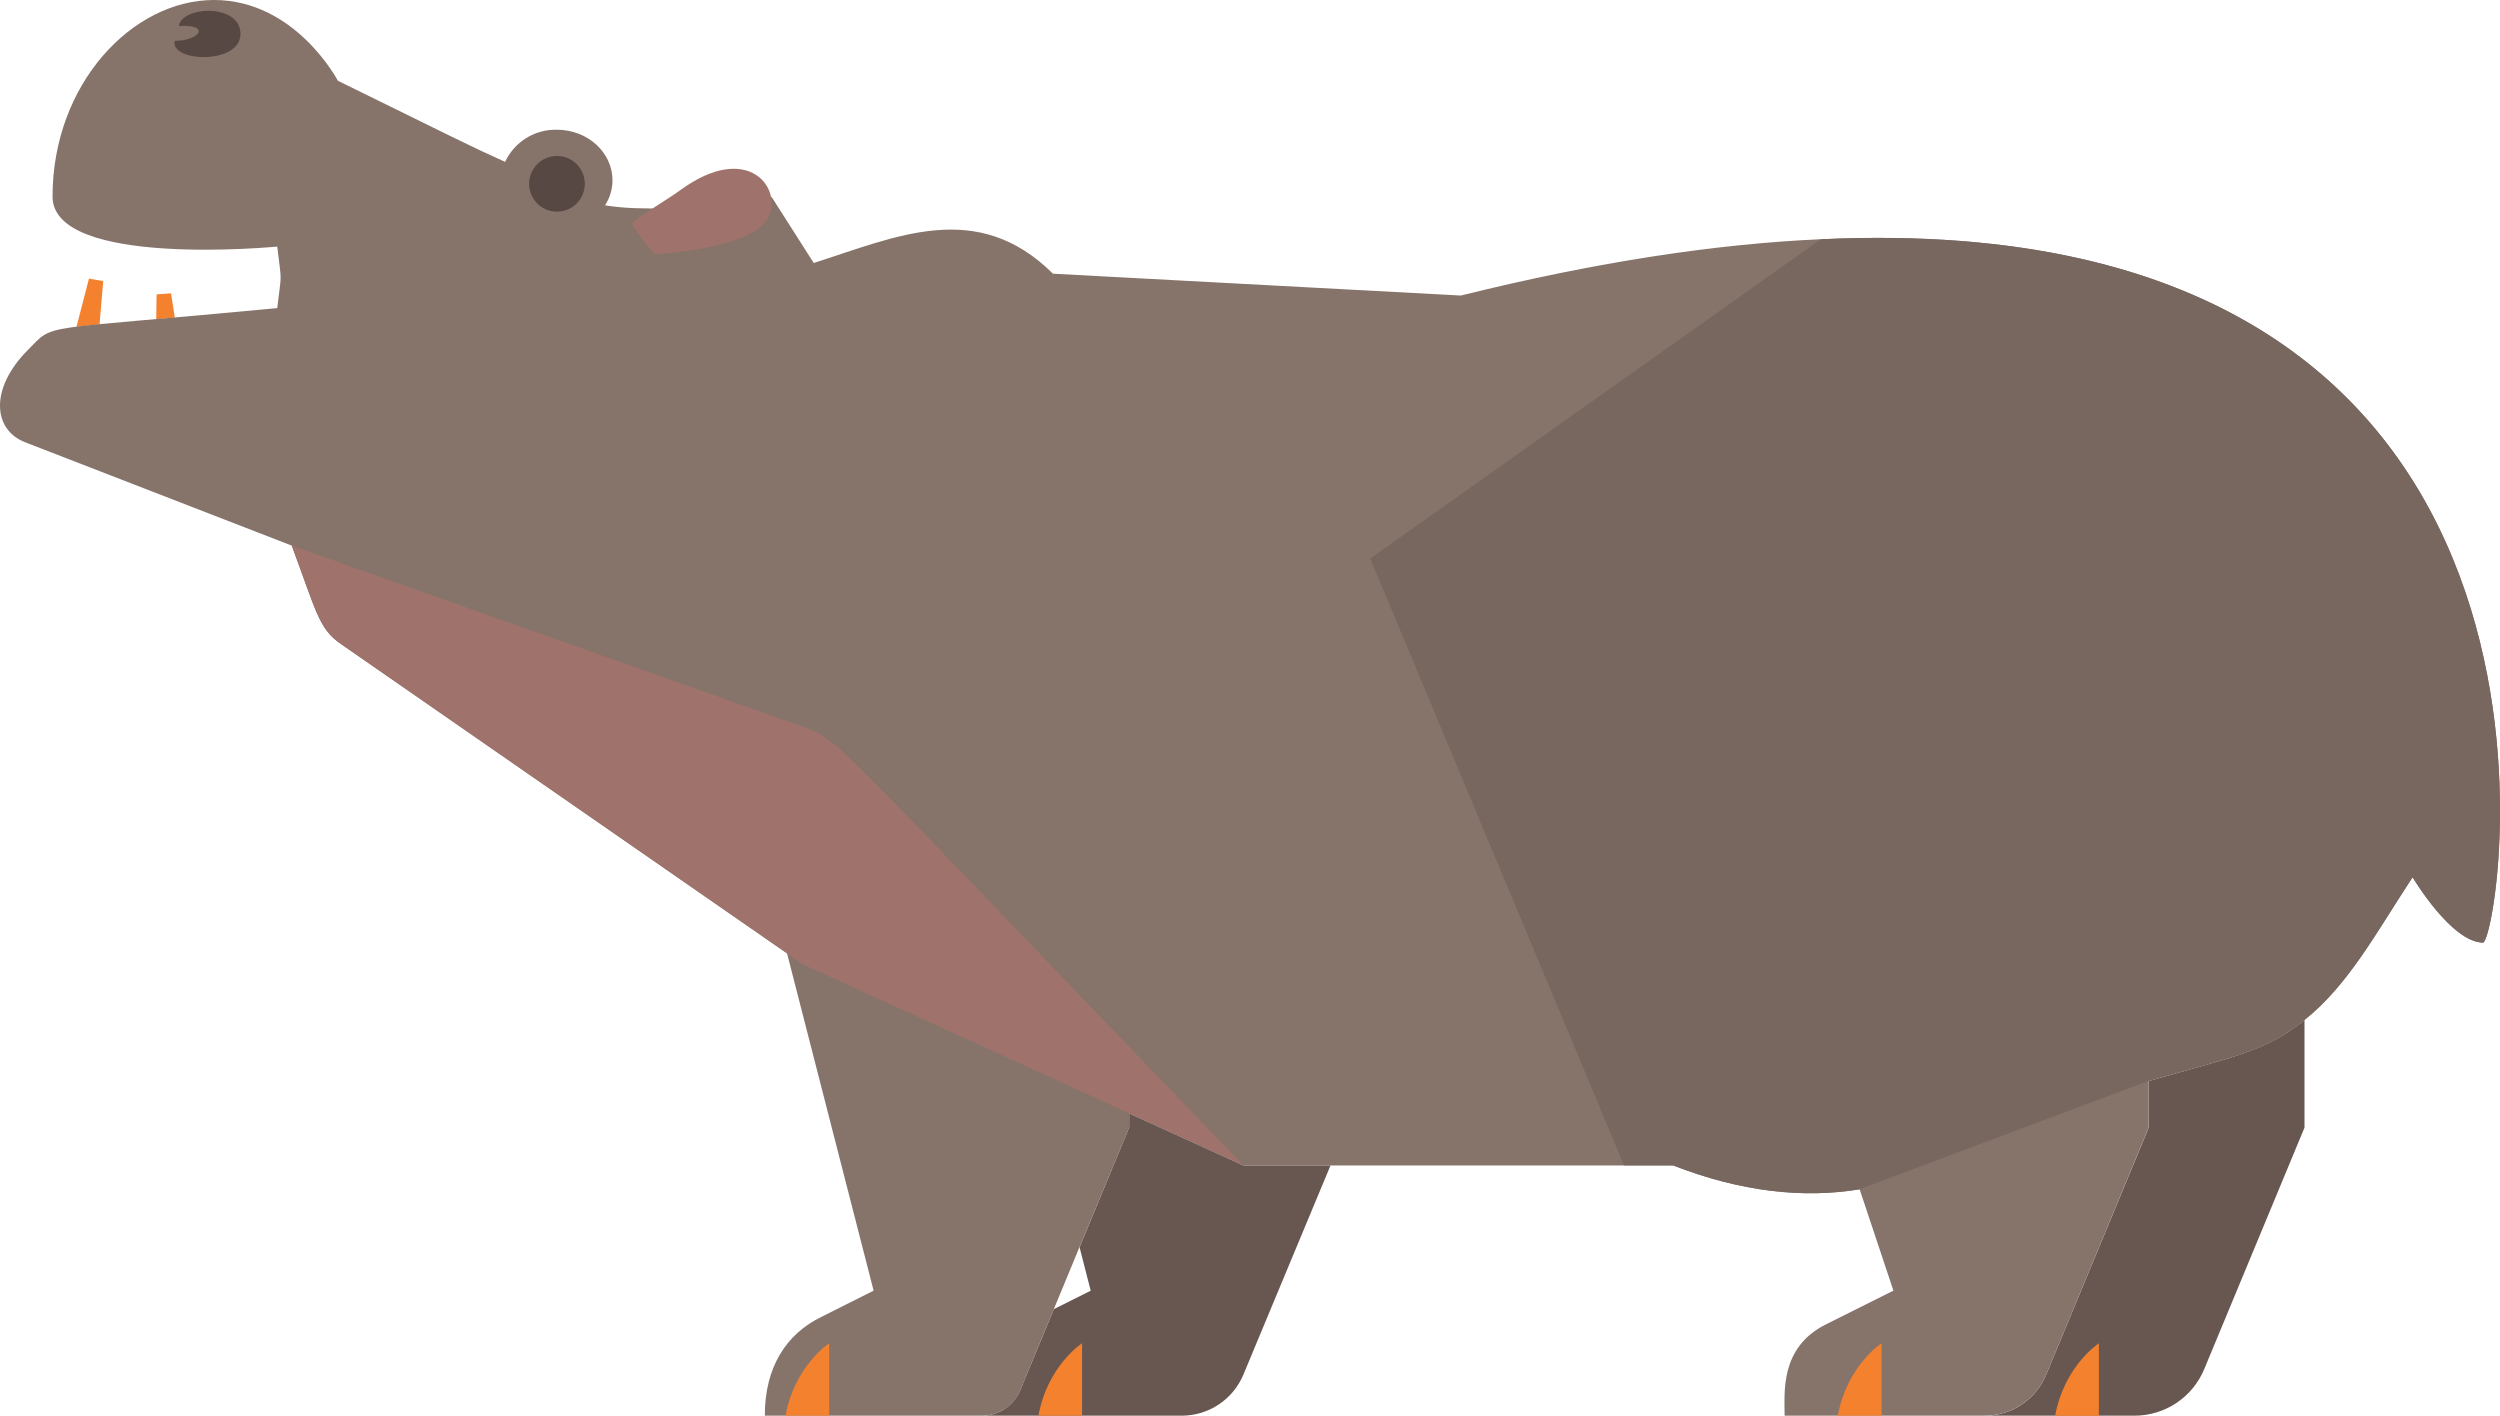
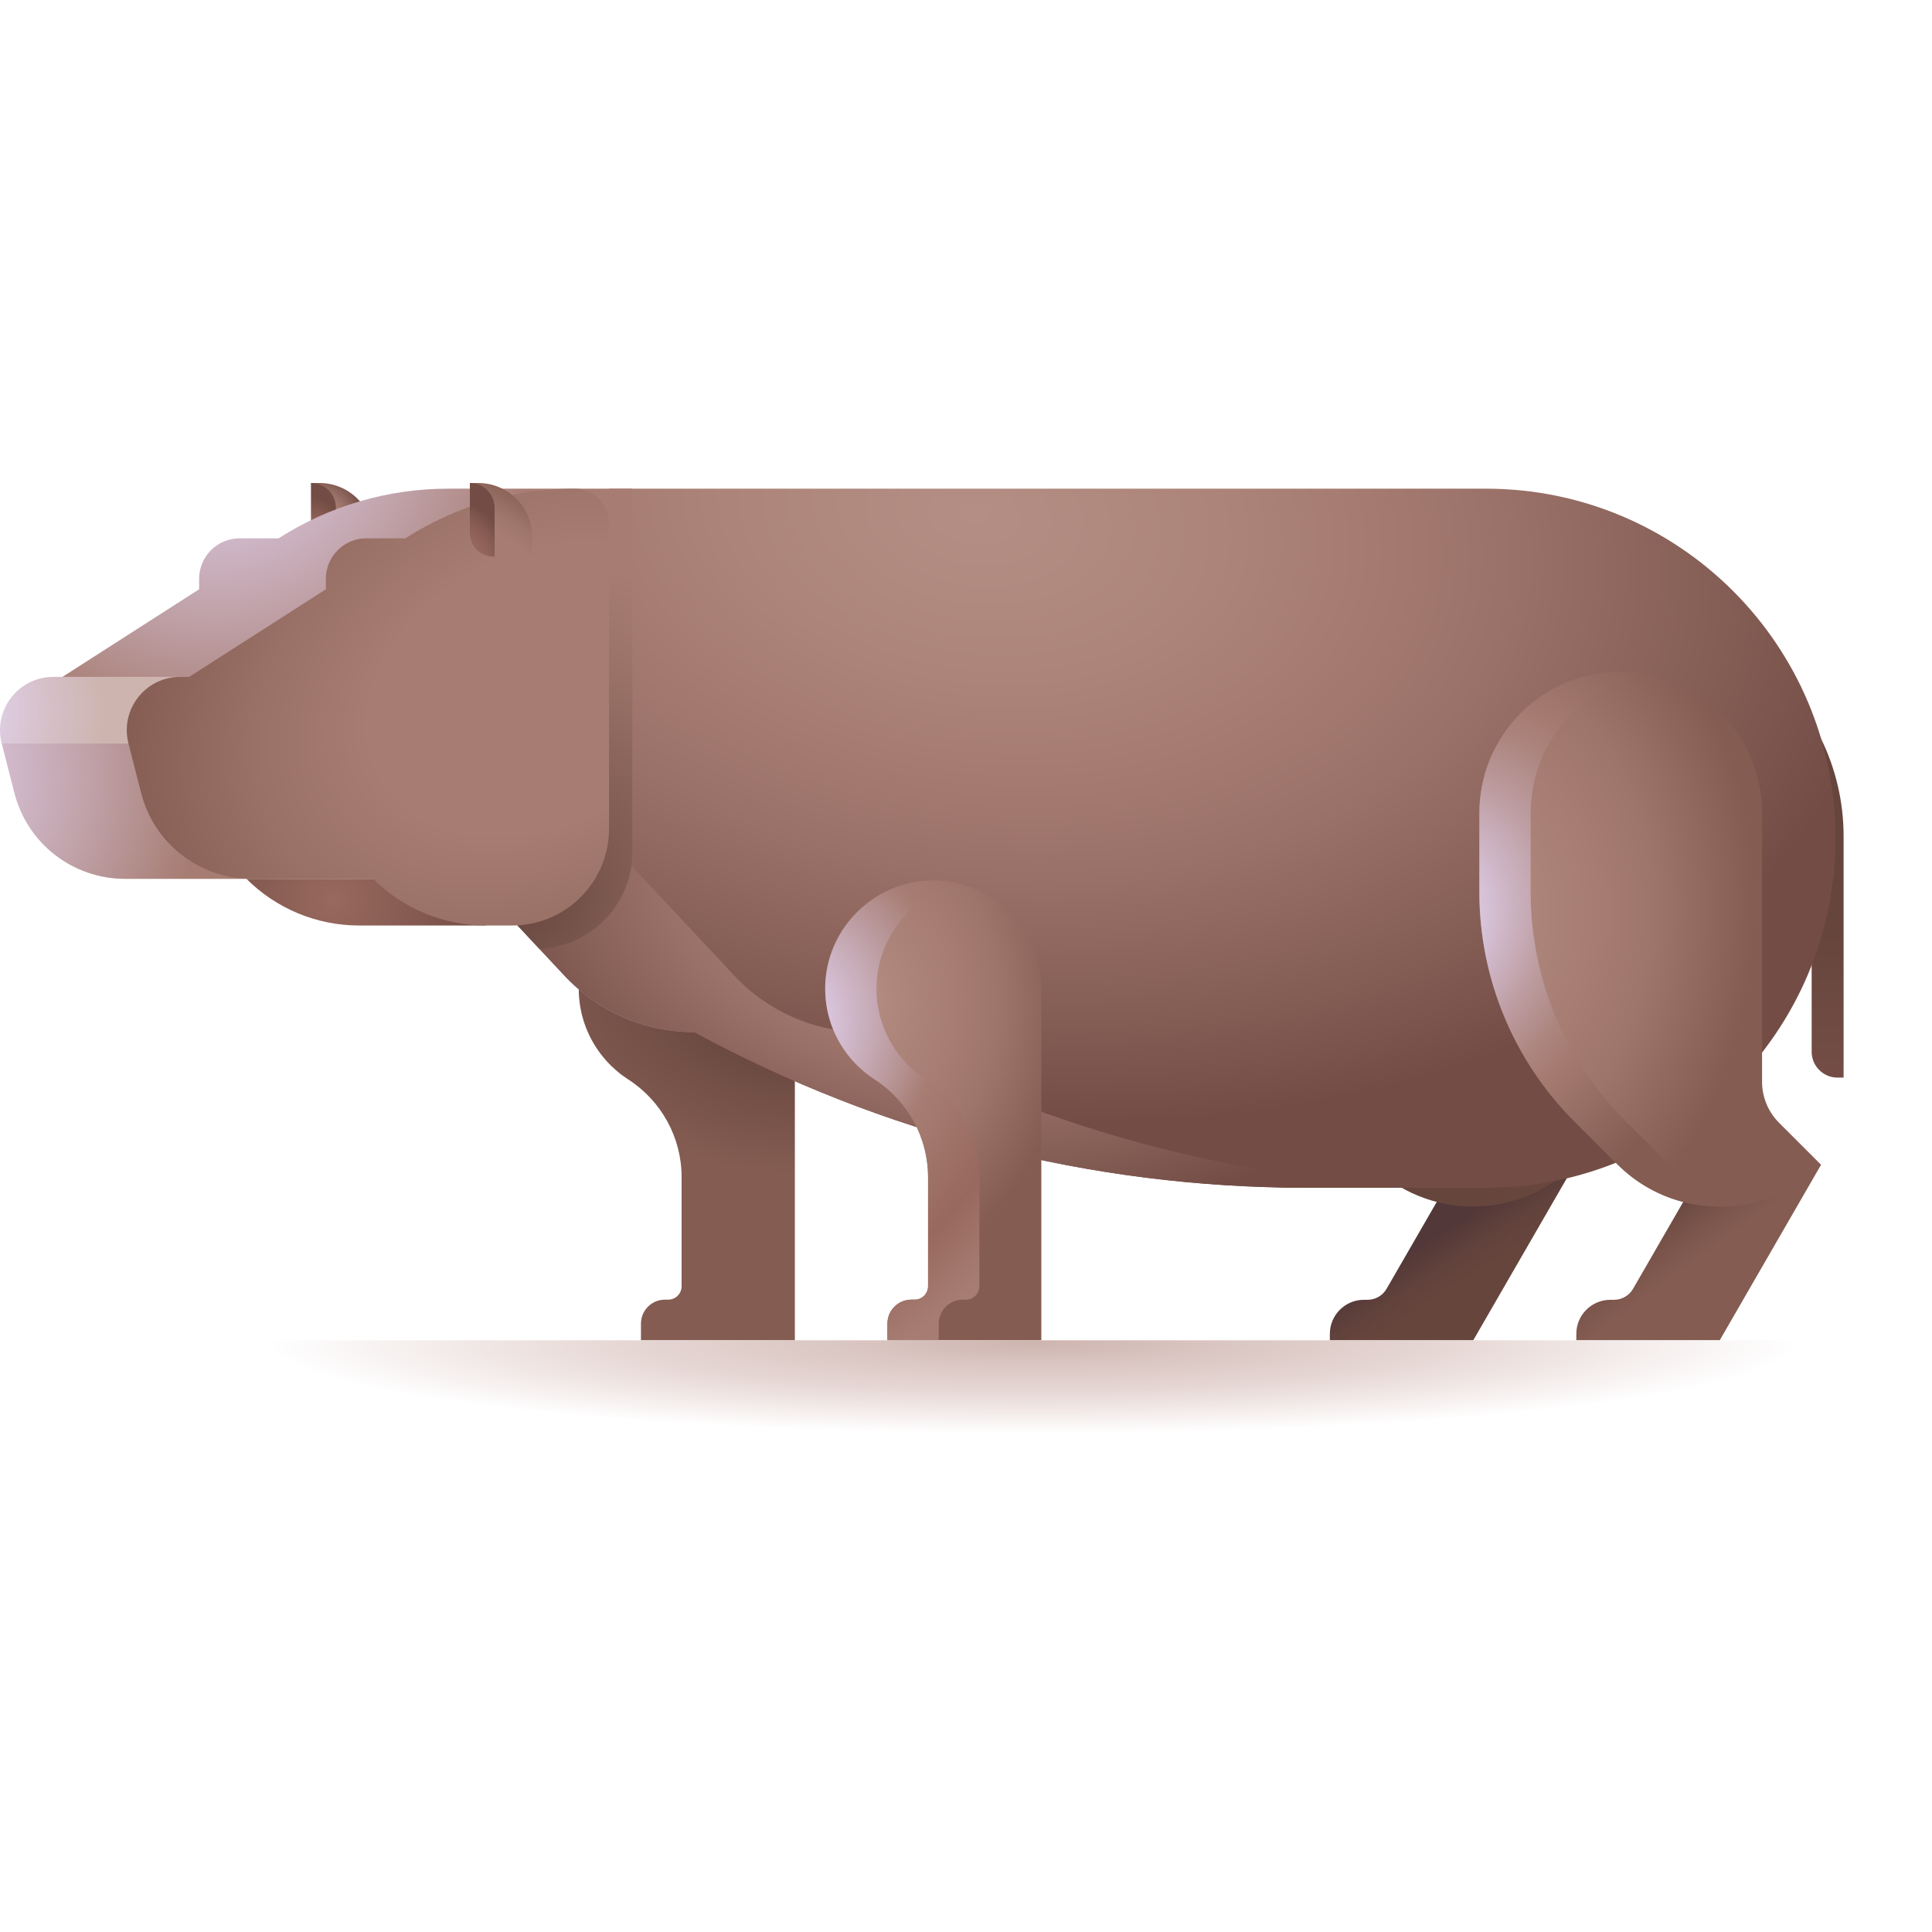
- <svg xmlns="http://www.w3.org/2000/svg" viewBox="0 0 650 368.1">
-   <defs>
-     <style>.cls-1{fill:#675750;}.cls-2{fill:#f4812e;}.cls-3{fill:#86736a;}.cls-4{fill:#9f736b;}.cls-5{fill:#574844;}.cls-6{fill:#77675f;}</style>
-   </defs>
-   <g id="Layer_2" data-name="Layer 2">
-     <g id="Слой_1" data-name="Слой 1">
-       <path class="cls-1" d="M558.68,281.05v12.09L532,357.43a17.26,17.26,0,0,1-15.94,10.65H555A19.64,19.64,0,0,0,573.09,356l26.08-62.82V265.21C589,273.33,581.33,274.58,558.68,281.05Z" />
-       <path class="cls-1" d="M293.58,289.47v3.67l-12.9,31.12,2.9,11.32L274,340.37l-8.75,21.09a10.82,10.82,0,0,1-9.95,6.62v0h52a17.37,17.37,0,0,0,16-10.72L345.94,303H323.25Z" />
-       <path class="cls-2" d="M26.84,73.08l-3.71-.64L19.88,85c1.66-.21,3.64-.42,6-.66Z" />
-       <path class="cls-2" d="M44.47,76.26l-3.76.28L40.62,83l4.84-.42Z" />
-       <path class="cls-3" d="M645.63,245.08c-8.26,0-18.36-17-18.36-17-9.72,14.83-16.71,28-28.12,37.13-10.1,8.09-17.62,9.3-40.49,15.82v12.1L532,357.44a17.31,17.31,0,0,1-15.93,10.63H464c0-5.89-1.31-17.72,10.73-23.72l17.56-8.78-8.78-26.34c-14.73,2.42-30.87.63-48.48-6.21H323.25L293.6,289.46v3.68l-12.94,31.13L274,340.36l-8.72,21.08a10.77,10.77,0,0,1-9.94,6.63H198.85c0-12.78,5.68-21.25,14.67-25.66l13.62-6.84-22.51-87.7L88.69,167.47c-5.73-3.84-6.31-8.1-12.83-25.61L6.56,115c-8.57-3.32-9.15-14.15.68-24,7.21-7.21,1.27-4.84,64.84-10.89,1.15-9.88,1.2-5.88,0-16,0,0-58.42,5.68-58.42-13C13.66,21.88,34.37,0,55.62,0S87.85,21,87.85,21c29.92,14.67,34.34,17,43.48,21.08a14.48,14.48,0,0,1,13.46-8.35c8,0,14.46,5.89,14.46,13.19a12.1,12.1,0,0,1-1.94,6.47c5.36.84,9.31.84,18.93.84l24.4-3,10.93,17.15c21.45-6.84,42.49-16.78,62.2,2.78l106.06,5.68C415.43,68,446.4,63.41,473.37,62.2,681.59,52.53,650.31,243.19,645.63,245.08Z" />
-       <path class="cls-2" d="M215.59,349.24v18.84H204.23C206.6,355.07,215.59,349.24,215.59,349.24Z" />
-       <path class="cls-2" d="M281.34,349.24v18.84H270C272.35,355.07,281.34,349.24,281.34,349.24Z" />
-       <path class="cls-2" d="M489.2,349.24v18.84H477.83C480.21,355.07,489.2,349.24,489.2,349.24Z" />
-       <path class="cls-2" d="M545.71,349.26V368.1H534.34C536.71,355.09,545.71,349.26,545.71,349.26Z" />
-       <path class="cls-4" d="M323.27,303,208.75,250.73,88.69,167.48c-5.84-4-6.52-8.71-12.84-25.62L207.7,188.57C218.66,192.45,211.93,187.57,323.27,303Z" />
-       <path class="cls-4" d="M199.58,56.86c-4.45,7.89-29.35,9.29-29.35,9.29s-6.13-7.21-5.87-8.09,9.07-6.11,12.56-8.65C194.58,36.52,203.89,49.19,199.58,56.86Z" />
-       <path class="cls-5" d="M152.05,47.78a7.24,7.24,0,1,1-7.24-7.23A7.24,7.24,0,0,1,152.05,47.78Z" />
-       <path class="cls-5" d="M62.5,8.29c-.7-7.43-15.18-6.67-16-1.54,8.5-.44,5.36,3.88-1.07,3.88C44.11,16.29,63.33,16.93,62.5,8.29Z" />
-       <path class="cls-6" d="M645.63,245.08c-8.26,0-18.36-17-18.36-17-9.72,14.83-16.71,28-28.12,37.13-10.1,8.09-17.62,9.3-40.49,15.82l-75.19,28.19c-14.73,2.42-30.87.63-48.48-6.21H422.26l-66-157.79,117.15-83C681.59,52.53,650.31,243.19,645.63,245.08Z" />
+ <svg xmlns="http://www.w3.org/2000/svg" xmlns:xlink="http://www.w3.org/1999/xlink" id="Capa_1" enable-background="new 0 0 512 512" height="512" viewBox="0 0 512 512" width="512">
+   <linearGradient id="SVGID_1_" gradientUnits="userSpaceOnUse" x1="393.965" x2="379.87" y1="346.007" y2="324.241">
+     <stop offset=".33" stop-color="#66453d" />
+     <stop offset=".576" stop-color="#61423c" />
+     <stop offset=".85" stop-color="#543938" />
+     <stop offset=".88" stop-color="#523838" />
+   </linearGradient>
+   <linearGradient id="SVGID_2_" gradientUnits="userSpaceOnUse" x1="456.126" x2="440.768" y1="340.041" y2="319.148">
+     <stop offset=".33" stop-color="#845c52" />
+     <stop offset=".619" stop-color="#7a544b" />
+     <stop offset="1" stop-color="#66453d" />
+   </linearGradient>
+   <linearGradient id="lg1">
+     <stop offset="0" stop-color="#e4d5f4" />
+     <stop offset=".209" stop-color="#dac6de" />
+     <stop offset=".64" stop-color="#bfa0a6" />
+     <stop offset=".996" stop-color="#a77d73" />
+   </linearGradient>
+   <radialGradient id="SVGID_3_" cx="-25.708" cy="206.194" gradientUnits="userSpaceOnUse" r="79.211" xlink:href="#lg1" />
+   <radialGradient id="SVGID_4_" cx="88.28" cy="238.496" gradientUnits="userSpaceOnUse" r="40.156">
+     <stop offset="0" stop-color="#98695e" />
+     <stop offset=".626" stop-color="#82584f" />
+     <stop offset=".996" stop-color="#734d45" />
+   </radialGradient>
+   <radialGradient id="SVGID_5_" cx="-15.927" cy="188.481" gradientUnits="userSpaceOnUse" r="56.058">
+     <stop offset=".11" stop-color="#e4d5f4" />
+     <stop offset=".473" stop-color="#d7c2cc" />
+     <stop offset=".783" stop-color="#ceb4af" />
+   </radialGradient>
+   <radialGradient id="SVGID_6_" cx="83.888" cy="138.45" gradientUnits="userSpaceOnUse" r="18.242">
+     <stop offset=".339" stop-color="#a77d73" />
+     <stop offset=".464" stop-color="#9a7167" />
+     <stop offset=".698" stop-color="#765048" />
+     <stop offset=".717" stop-color="#734d45" />
+   </radialGradient>
+   <radialGradient id="SVGID_7_" cx="80.372" cy="143.653" gradientUnits="userSpaceOnUse" r="12.2">
+     <stop offset="0" stop-color="#b48e84" />
+     <stop offset=".223" stop-color="#a1766b" />
+     <stop offset=".381" stop-color="#98695e" />
+     <stop offset=".93" stop-color="#785048" />
+     <stop offset="1" stop-color="#734d45" />
+   </radialGradient>
+   <radialGradient id="SVGID_8_" cx="56.708" cy="109.994" gradientUnits="userSpaceOnUse" r="85.581" xlink:href="#lg1" />
+   <radialGradient id="SVGID_9_" cx="363.239" cy="283.733" fx="379.048" fy="359.777" gradientTransform="matrix(.976 -.216 .113 .509 -23.361 217.903)" gradientUnits="userSpaceOnUse" r="116.309">
+     <stop offset="0" stop-color="#66453d" />
+     <stop offset=".583" stop-color="#69473f" />
+     <stop offset=".952" stop-color="#714c44" />
+     <stop offset="1" stop-color="#734d45" />
+   </radialGradient>
+   <radialGradient id="SVGID_10_" cx="190.306" cy="254.398" fx="195.981" fy="238" gradientTransform="matrix(-.371 .929 -1.279 -.51 586.064 207.362)" gradientUnits="userSpaceOnUse" r="71.537">
+     <stop offset=".134" stop-color="#66453d" />
+     <stop offset=".306" stop-color="#704d44" />
+     <stop offset=".689" stop-color="#845c52" />
+   </radialGradient>
+   <linearGradient id="SVGID_11_" gradientTransform="matrix(.631 0 0 .66 388.105 61.31)" gradientUnits="userSpaceOnUse" x1="152.629" x2="152.629" y1="336.12" y2="223.457">
+     <stop offset=".003" stop-color="#734d45" />
+     <stop offset=".487" stop-color="#66453d" />
+     <stop offset=".501" stop-color="#66453d" />
+   </linearGradient>
+   <linearGradient id="lg2">
+     <stop offset="0" stop-color="#b48e84" />
+     <stop offset=".257" stop-color="#ac847a" />
+     <stop offset=".381" stop-color="#a77d73" />
+     <stop offset=".561" stop-color="#9a7168" />
+     <stop offset=".888" stop-color="#79534b" />
+     <stop offset=".943" stop-color="#734d45" />
+   </linearGradient>
+   <radialGradient id="SVGID_12_" cx="258.05" cy="136.225" gradientTransform="matrix(.989 .15 -.098 .647 16.259 9.416)" gradientUnits="userSpaceOnUse" r="257.556" xlink:href="#lg2" />
+   <radialGradient id="SVGID_13_" cx="160.66" cy="274.841" gradientUnits="userSpaceOnUse" r="96.235">
+     <stop offset="0" stop-color="#ddc8f1" />
+     <stop offset=".008" stop-color="#dac5ec" />
+     <stop offset=".105" stop-color="#bca0b6" />
+     <stop offset=".196" stop-color="#a4828b" />
+     <stop offset=".277" stop-color="#926d6c" />
+     <stop offset=".345" stop-color="#886159" />
+     <stop offset=".393" stop-color="#845c52" />
+     <stop offset=".615" stop-color="#7c554c" />
+     <stop offset=".986" stop-color="#734d45" />
+   </radialGradient>
+   <radialGradient id="SVGID_14_" cx="252.872" cy="234.79" gradientTransform="matrix(.989 .15 -.098 .647 25.861 44.955)" gradientUnits="userSpaceOnUse" r="140.147" xlink:href="#lg2" />
+   <radialGradient id="SVGID_15_" cx="135.921" cy="236.145" gradientTransform="matrix(1 0 0 1.003 0 -.746)" gradientUnits="userSpaceOnUse" r="113.933">
+     <stop offset=".011" stop-color="#66453d" />
+     <stop offset=".223" stop-color="#7c584f" />
+     <stop offset=".581" stop-color="#9b7369" />
+     <stop offset=".781" stop-color="#a77d73" />
+   </radialGradient>
+   <radialGradient id="SVGID_16_" cx="143.539" cy="182.635" gradientTransform="matrix(.887 -.462 .339 .652 -45.724 129.832)" gradientUnits="userSpaceOnUse" r="119.222">
+     <stop offset=".404" stop-color="#a77d73" />
+     <stop offset=".671" stop-color="#9a7167" />
+     <stop offset="1" stop-color="#845c52" />
+   </radialGradient>
+   <linearGradient id="lg3">
+     <stop offset="0" stop-color="#b48e84" />
+     <stop offset=".131" stop-color="#af877d" />
+     <stop offset=".393" stop-color="#a77d73" />
+     <stop offset=".563" stop-color="#9e756b" />
+     <stop offset=".837" stop-color="#865e54" />
+     <stop offset=".86" stop-color="#845c52" />
+   </linearGradient>
+   <radialGradient id="SVGID_17_" cx="387.89" cy="243.63" gradientTransform="matrix(.068 -.998 .769 .052 174.087 617.843)" gradientUnits="userSpaceOnUse" r="116.309" xlink:href="#lg3" />
+   <radialGradient id="SVGID_18_" cx="228.099" cy="265.194" gradientTransform="matrix(0 -1 .771 0 23.62 493.293)" gradientUnits="userSpaceOnUse" r="84.517" xlink:href="#lg3" />
+   <radialGradient id="SVGID_19_" cx="373.087" cy="245.965" gradientTransform="matrix(.649 -.761 .616 .526 -20.553 400.464)" gradientUnits="userSpaceOnUse" r="120.998">
+     <stop offset=".11" stop-color="#e4d5f4" />
+     <stop offset=".179" stop-color="#d8c4db" />
+     <stop offset=".344" stop-color="#be9ea3" />
+     <stop offset=".468" stop-color="#ad8680" />
+     <stop offset=".534" stop-color="#a77d73" />
+     <stop offset=".85" stop-color="#845c52" />
+   </radialGradient>
+   <radialGradient id="SVGID_20_" cx="200.143" cy="275.826" gradientTransform="matrix(.649 -.761 .616 .526 -99.588 283.101)" gradientUnits="userSpaceOnUse" r="108.456">
+     <stop offset=".11" stop-color="#e4d5f4" />
+     <stop offset=".206" stop-color="#d8c3da" />
+     <stop offset=".409" stop-color="#b89698" />
+     <stop offset=".514" stop-color="#a77d73" />
+     <stop offset=".785" stop-color="#98695e" />
+     <stop offset=".986" stop-color="#a77d73" />
+   </radialGradient>
+   <radialGradient id="SVGID_21_" cx="128.817" cy="153.118" gradientTransform="matrix(.604 -.797 1.505 1.14 -179.42 81.256)" gradientUnits="userSpaceOnUse" r="34.337">
+     <stop offset=".339" stop-color="#a77d73" />
+     <stop offset=".47" stop-color="#9f766c" />
+     <stop offset=".672" stop-color="#8a6157" />
+     <stop offset=".717" stop-color="#845c52" />
+   </radialGradient>
+   <radialGradient id="SVGID_22_" cx="122.22" cy="152.41" gradientTransform="matrix(.163 .987 -.688 .113 207.147 14.538)" gradientUnits="userSpaceOnUse" r="19.852">
+     <stop offset="0" stop-color="#a77d73" />
+     <stop offset=".218" stop-color="#a07369" />
+     <stop offset=".381" stop-color="#98695e" />
+     <stop offset=".576" stop-color="#93655a" />
+     <stop offset=".817" stop-color="#835950" />
+     <stop offset="1" stop-color="#734d45" />
+   </radialGradient>
+   <radialGradient id="SVGID_23_" cx="328.145" cy="408.786" gradientTransform="matrix(.931 0 0 .112 -31.713 309.78)" gradientUnits="userSpaceOnUse" r="242.342">
+     <stop offset="0" stop-color="#ceb4af" />
+     <stop offset=".185" stop-color="#d8c3bf" />
+     <stop offset=".496" stop-color="#e7d8d5" />
+     <stop offset=".898" stop-color="#fff" />
+   </radialGradient>
+   <g>
+     <path d="m386.436 308.677-18.975 32.866c-1.042 1.804-2.967 2.916-5.05 2.916h-.956c-4.987 0-9.03 4.043-9.03 9.03v1.707h38l26.858-46.519z" fill="url(#SVGID_1_)" />
+     <path d="m451.752 308.677-18.975 32.866c-1.042 1.804-2.967 2.916-5.05 2.916h-.956c-4.987 0-9.03 4.043-9.03 9.03v1.707h38l26.858-46.519z" fill="url(#SVGID_2_)" />
+     <path d="m138.578 197.006h-138.13l3.367 13.165c3.421 13.377 15.474 22.735 29.281 22.735h98.173z" fill="url(#SVGID_3_)" />
+     <path d="m65.321 232.907c7.914 7.914 18.647 12.36 29.839 12.36h33.593l2.516-12.36z" fill="url(#SVGID_4_)" />
+     <path d="m141.175 184.247.99-4.863h-128.035c-4.324 0-8.104 1.911-10.664 4.863-2.898 3.342-4.232 8.016-3.019 12.759h138.13z" fill="url(#SVGID_5_)" />
+     <path d="m98.938 147.507h-16.49v-19.51h2.202c7.891 0 14.288 6.397 14.288 14.288z" fill="url(#SVGID_6_)" />
+     <path d="m89.01 147.507h-6.562v-19.51c3.624 0 6.562 2.938 6.562 6.562z" fill="url(#SVGID_7_)" />
+     <path d="m152.32 129.505h-33.593c-15.92 0-31.507 4.568-44.909 13.161h-10.336c-5.915 0-10.709 4.795-10.709 10.709v2.785l-36.223 23.225h125.617z" fill="url(#SVGID_8_)" />
+     <path d="m401.645 286.638v-71.158c0-20.686-16.769-37.455-37.455-37.455-20.686 0-37.455 16.769-37.455 37.455v20.948c0 22.759 9.041 44.586 25.134 60.679l11.439 11.439c14.89 14.89 39.013 14.949 53.975.131l-11.111-11.111c-2.899-2.898-4.527-6.829-4.527-10.928z" fill="url(#SVGID_9_)" />
+     <path d="m180.151 233.419c-14.112.891-25.64 12.271-26.696 26.371-.825 11.008 4.578 20.823 13.051 26.289 8.794 5.673 14.127 15.401 14.127 25.867v28.925c0 1.963-1.591 3.554-3.554 3.554h-.871c-3.505 0-6.347 2.842-6.347 6.347v4.425h40.785v-93.199c.001-16.431-13.837-29.63-30.495-28.579z" fill="url(#SVGID_10_)" />
+     <path d="m488.574 285.577h-1.612c-3.785 0-6.853-3.068-6.853-6.853v-87.987l2.367 4.782c4.011 8.105 6.098 17.026 6.098 26.069z" fill="url(#SVGID_11_)" />
+     <path d="m393.794 129.505h-232.398l-24.226 115.762 30.406 13.281c8.923 9.56 10.42 7.972 23.497 7.972 49.614 27.008 98.273 48.242 154.95 48.242h47.771c51.157 0 92.628-41.471 92.628-92.628 0-51.158-41.471-92.629-92.628-92.629z" fill="url(#SVGID_12_)" />
+     <g>
+       <g>
+         <path d="m229.058 273.534c-13.077 0-25.568-5.427-34.491-14.987l-49.156-52.66-8.241 39.379 12.397 13.281c8.923 9.56 21.414 14.987 34.491 14.987 49.614 27.008 105.288 41.227 161.965 41.227h45c-56.677 0-112.35-14.219-161.965-41.227z" fill="url(#SVGID_13_)" />
+       </g>
+       <g>
+         <path d="m229.058 273.534c-13.077 0-25.568-5.427-34.491-14.987l-49.156-52.66-8.241 39.379 12.397 13.281c8.923 9.56 21.414 14.987 34.491 14.987 49.614 27.008 105.288 41.227 161.965 41.227h45c-56.677 0-112.35-14.219-161.965-41.227z" fill="url(#SVGID_14_)" />
+       </g>
    </g>
+     <path d="m137.17 245.267 5.751 6.161c13.705-.523 24.655-11.798 24.655-25.631v-96.292h-15.256z" fill="url(#SVGID_15_)" />
+     <path d="m37.407 210.171c3.421 13.377 15.474 22.735 29.281 22.735h32.225c7.914 7.914 18.647 12.36 29.839 12.36h6.993c14.166 0 25.65-11.484 25.65-25.65v-81.036c0-5.013-4.063-9.076-9.076-9.076-15.92 0-31.507 4.568-44.909 13.161h-10.336c-5.915 0-10.709 4.795-10.709 10.709v2.785l-36.223 23.225h-2.419c-9.219 0-15.966 8.69-13.682 17.622z" fill="url(#SVGID_16_)" />
+     <path d="m466.96 286.638v-71.158c0-20.686-16.769-37.455-37.455-37.455-20.686 0-37.455 16.769-37.455 37.455v20.948c0 22.759 9.041 44.586 25.134 60.679l11.439 11.439c14.89 14.89 39.013 14.949 53.975.131l-11.111-11.111c-2.898-2.898-4.527-6.829-4.527-10.928z" fill="url(#SVGID_17_)" />
+     <path d="m245.467 233.419c-14.112.891-25.64 12.271-26.696 26.371-.825 11.008 4.578 20.823 13.051 26.289 8.794 5.673 14.127 15.401 14.127 25.867v28.925c0 1.963-1.591 3.554-3.554 3.554h-.871c-3.505 0-6.347 2.842-6.347 6.347v4.425h40.785v-93.199c0-16.431-13.838-29.63-30.495-28.579z" fill="url(#SVGID_18_)" />
+     <path d="m442.218 308.546-11.439-11.439c-16.093-16.093-25.134-37.92-25.134-60.679v-20.948c0-18.365 13.217-33.642 30.658-36.839-2.205-.404-4.477-.616-6.798-.616-20.686 0-37.455 16.769-37.455 37.455v20.948c0 22.759 9.041 44.586 25.134 60.679l11.439 11.439c9.204 9.204 21.937 12.741 33.853 10.6-7.422-1.333-14.524-4.867-20.258-10.6z" fill="url(#SVGID_19_)" />
+     <path d="m255.12 344.425h.871c1.963 0 3.554-1.591 3.554-3.554v-28.925c0-10.465-5.333-20.194-14.127-25.867-8.473-5.466-13.876-15.281-13.051-26.289.93-12.416 9.98-22.723 21.764-25.616-2.754-.671-5.663-.944-8.664-.755-14.112.891-25.64 12.271-26.696 26.371-.825 11.008 4.578 20.823 13.051 26.289 8.794 5.673 14.127 15.402 14.127 25.867v28.925c0 1.963-1.591 3.554-3.554 3.554h-.871c-3.505 0-6.347 2.842-6.347 6.347v4.425h13.596v-4.425c0-3.506 2.842-6.347 6.347-6.347z" fill="url(#SVGID_20_)" />
+     <path d="m141.013 147.507h-10.283l-6.208-19.51h2.202c7.891 0 14.288 6.397 14.288 14.288v5.222z" fill="url(#SVGID_21_)" />
+     <path d="m131.085 147.507h-.355c-3.428 0-6.208-2.779-6.208-6.208v-13.303c3.624 0 6.562 2.938 6.562 6.562v12.949z" fill="url(#SVGID_22_)" />
+     <path d="m276.875 384.003c129.856 0 235.125-12.897 235.125-28.807h-470.25c0 15.91 105.269 28.807 235.125 28.807z" fill="url(#SVGID_23_)" />
  </g>
</svg>
